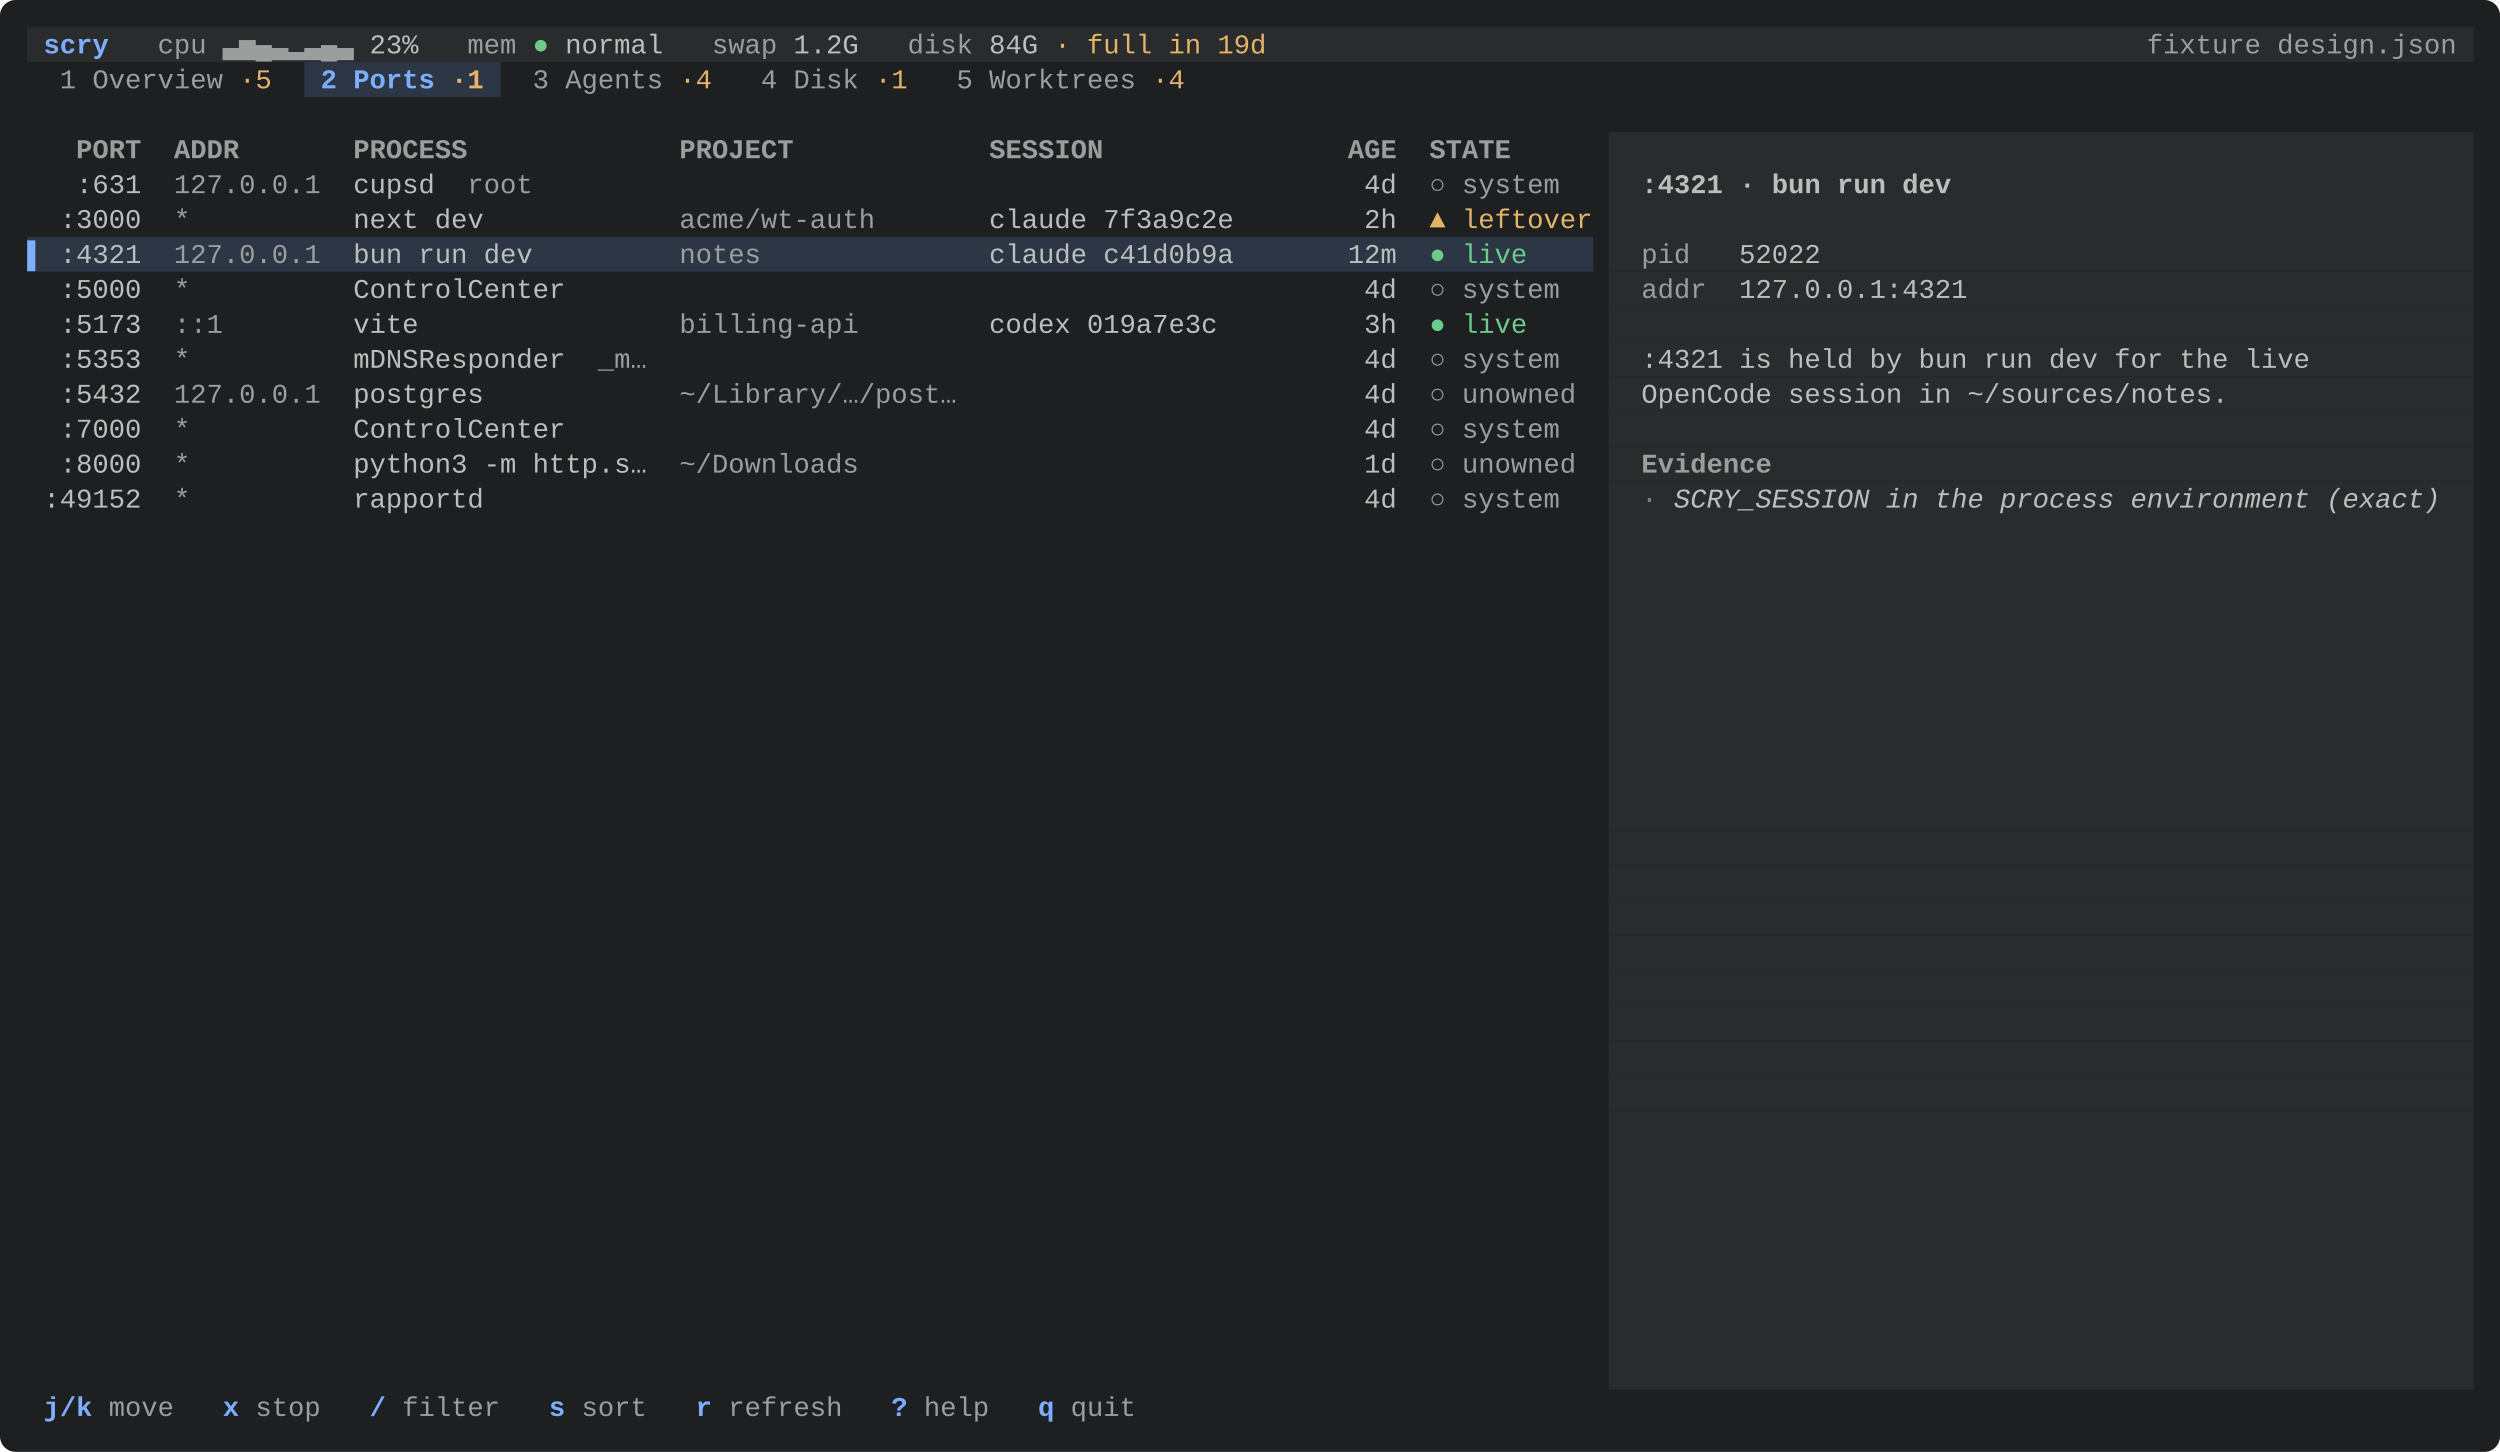
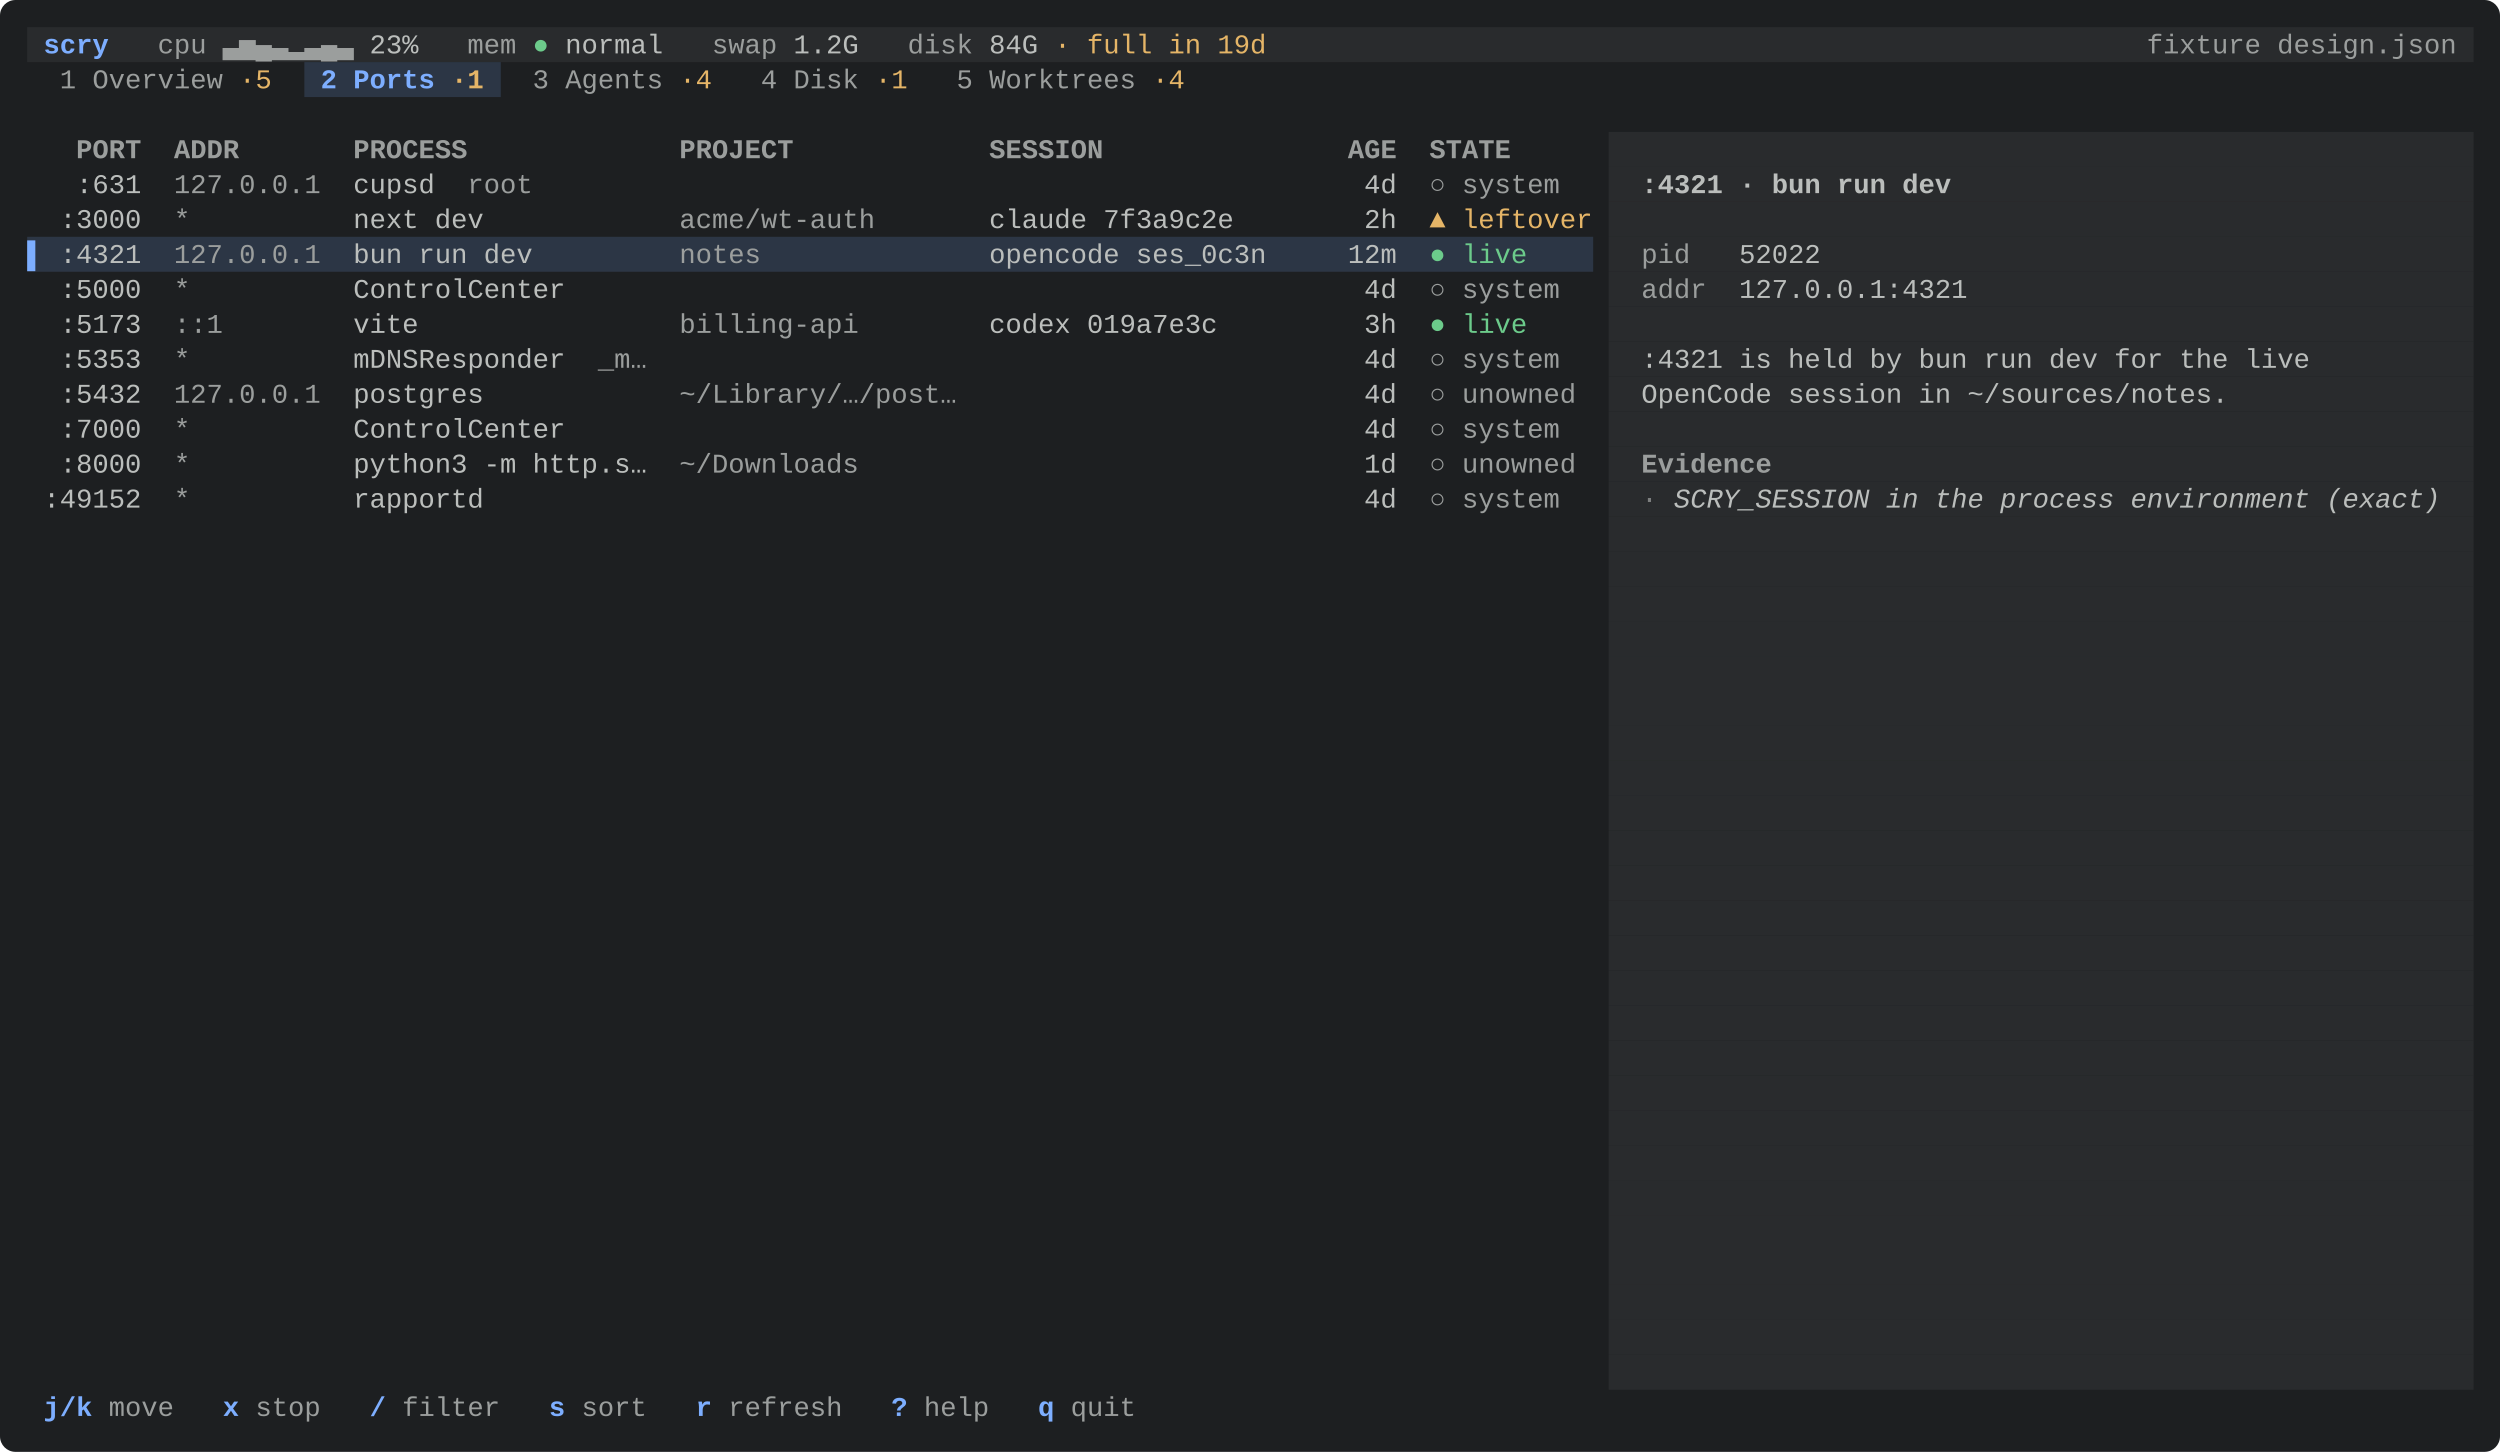
<svg xmlns="http://www.w3.org/2000/svg" width="1288" height="748" viewBox="0 0 1288 748">
  <style>text{font-family:ui-monospace,SFMono-Regular,"SF Mono",Menlo,Consolas,"Liberation Mono","DejaVu Sans Mono",monospace;font-size:14px;white-space:pre}</style>
  <rect width="1288" height="748" rx="8" fill="#1d1f21" />
  <g transform="translate(14 14)">
    <rect x="0.0" y="0" width="1260.4" height="18" fill="#292b2d" />
    <text x="8.4" y="13.5" fill="#7daeff" textLength="33.6" lengthAdjust="spacingAndGlyphs" xml:space="preserve" font-weight="700">scry</text>
    <text x="67.2" y="13.5" fill="#9b9e9d" textLength="100.8" lengthAdjust="spacingAndGlyphs" xml:space="preserve">cpu ▃▅▄▃▂▃▄▃</text>
    <text x="176.4" y="13.5" fill="#bbbebc" textLength="25.2" lengthAdjust="spacingAndGlyphs" xml:space="preserve">23%</text>
    <text x="226.8" y="13.5" fill="#9b9e9d" textLength="25.2" lengthAdjust="spacingAndGlyphs" xml:space="preserve">mem</text>
    <text x="260.4" y="13.5" fill="#6ccb8b" textLength="8.4" lengthAdjust="spacingAndGlyphs" xml:space="preserve">●</text>
    <text x="277.2" y="13.5" fill="#bbbebc" textLength="50.4" lengthAdjust="spacingAndGlyphs" xml:space="preserve">normal</text>
    <text x="352.8" y="13.5" fill="#9b9e9d" textLength="33.6" lengthAdjust="spacingAndGlyphs" xml:space="preserve">swap</text>
    <text x="394.8" y="13.5" fill="#bbbebc" textLength="33.6" lengthAdjust="spacingAndGlyphs" xml:space="preserve">1.2G</text>
    <text x="453.6" y="13.5" fill="#9b9e9d" textLength="33.6" lengthAdjust="spacingAndGlyphs" xml:space="preserve">disk</text>
    <text x="495.6" y="13.5" fill="#bbbebc" textLength="25.2" lengthAdjust="spacingAndGlyphs" xml:space="preserve">84G</text>
    <text x="529.2" y="13.5" fill="#e5b567" textLength="109.2" lengthAdjust="spacingAndGlyphs" xml:space="preserve">· full in 19d</text>
    <text x="1092.0" y="13.5" fill="#9b9e9d" textLength="159.6" lengthAdjust="spacingAndGlyphs" xml:space="preserve">fixture design.json</text>
    <rect x="142.8" y="18" width="101.2" height="18" fill="#2c3645" />
    <text x="16.8" y="31.5" fill="#9b9e9d" textLength="84.0" lengthAdjust="spacingAndGlyphs" xml:space="preserve">1 Overview</text>
    <text x="109.2" y="31.5" fill="#e5b567" textLength="16.8" lengthAdjust="spacingAndGlyphs" xml:space="preserve">·5</text>
    <text x="151.2" y="31.5" fill="#7daeff" textLength="58.8" lengthAdjust="spacingAndGlyphs" xml:space="preserve" font-weight="700">2 Ports</text>
    <text x="218.4" y="31.5" fill="#e5b567" textLength="16.8" lengthAdjust="spacingAndGlyphs" xml:space="preserve" font-weight="700">·1</text>
    <text x="260.4" y="31.5" fill="#9b9e9d" textLength="67.2" lengthAdjust="spacingAndGlyphs" xml:space="preserve">3 Agents</text>
    <text x="336.0" y="31.5" fill="#e5b567" textLength="16.8" lengthAdjust="spacingAndGlyphs" xml:space="preserve">·4</text>
    <text x="378.0" y="31.5" fill="#9b9e9d" textLength="50.4" lengthAdjust="spacingAndGlyphs" xml:space="preserve">4 Disk</text>
    <text x="436.8" y="31.5" fill="#e5b567" textLength="16.8" lengthAdjust="spacingAndGlyphs" xml:space="preserve">·1</text>
    <text x="478.8" y="31.5" fill="#9b9e9d" textLength="92.4" lengthAdjust="spacingAndGlyphs" xml:space="preserve">5 Worktrees</text>
    <text x="579.6" y="31.5" fill="#e5b567" textLength="16.8" lengthAdjust="spacingAndGlyphs" xml:space="preserve">·4</text>
    <rect x="814.8" y="54" width="445.6" height="18" fill="#292b2d" />
    <text x="25.2" y="67.5" fill="#9b9e9d" textLength="33.6" lengthAdjust="spacingAndGlyphs" xml:space="preserve" font-weight="700">PORT</text>
    <text x="75.6" y="67.5" fill="#9b9e9d" textLength="33.6" lengthAdjust="spacingAndGlyphs" xml:space="preserve" font-weight="700">ADDR</text>
    <text x="168.0" y="67.5" fill="#9b9e9d" textLength="58.8" lengthAdjust="spacingAndGlyphs" xml:space="preserve" font-weight="700">PROCESS</text>
    <text x="336.0" y="67.5" fill="#9b9e9d" textLength="58.8" lengthAdjust="spacingAndGlyphs" xml:space="preserve" font-weight="700">PROJECT</text>
    <text x="495.6" y="67.5" fill="#9b9e9d" textLength="58.8" lengthAdjust="spacingAndGlyphs" xml:space="preserve" font-weight="700">SESSION</text>
    <text x="680.4" y="67.5" fill="#9b9e9d" textLength="25.2" lengthAdjust="spacingAndGlyphs" xml:space="preserve" font-weight="700">AGE</text>
    <text x="722.4" y="67.5" fill="#9b9e9d" textLength="42.0" lengthAdjust="spacingAndGlyphs" xml:space="preserve" font-weight="700">STATE</text>
    <rect x="814.8" y="72" width="445.6" height="18" fill="#292b2d" />
    <text x="25.2" y="85.5" fill="#bbbebc" textLength="33.6" lengthAdjust="spacingAndGlyphs" xml:space="preserve">:631</text>
    <text x="75.6" y="85.5" fill="#9b9e9d" textLength="75.6" lengthAdjust="spacingAndGlyphs" xml:space="preserve">127.0.0.1</text>
    <text x="168.0" y="85.5" fill="#bbbebc" textLength="42.0" lengthAdjust="spacingAndGlyphs" xml:space="preserve">cupsd</text>
    <text x="226.8" y="85.5" fill="#9b9e9d" textLength="33.6" lengthAdjust="spacingAndGlyphs" xml:space="preserve">root</text>
    <text x="688.8" y="85.5" fill="#bbbebc" textLength="16.8" lengthAdjust="spacingAndGlyphs" xml:space="preserve">4d</text>
    <text x="722.4" y="85.5" fill="#9b9e9d" textLength="67.2" lengthAdjust="spacingAndGlyphs" xml:space="preserve">○ system</text>
    <text x="831.6" y="85.5" fill="#bbbebc" textLength="159.6" lengthAdjust="spacingAndGlyphs" xml:space="preserve" font-weight="700">:4321 · bun run dev</text>
    <rect x="814.8" y="90" width="445.6" height="18" fill="#292b2d" />
    <text x="16.8" y="103.5" fill="#bbbebc" textLength="42.0" lengthAdjust="spacingAndGlyphs" xml:space="preserve">:3000</text>
    <text x="75.6" y="103.5" fill="#9b9e9d" textLength="8.4" lengthAdjust="spacingAndGlyphs" xml:space="preserve">*</text>
    <text x="168.0" y="103.5" fill="#bbbebc" textLength="67.2" lengthAdjust="spacingAndGlyphs" xml:space="preserve">next dev</text>
    <text x="336.0" y="103.5" fill="#9b9e9d" textLength="100.8" lengthAdjust="spacingAndGlyphs" xml:space="preserve">acme/wt-auth</text>
    <text x="495.6" y="103.5" fill="#bbbebc" textLength="126.0" lengthAdjust="spacingAndGlyphs" xml:space="preserve">claude 7f3a9c2e</text>
    <text x="688.8" y="103.5" fill="#bbbebc" textLength="16.8" lengthAdjust="spacingAndGlyphs" xml:space="preserve">2h</text>
    <text x="722.4" y="103.5" fill="#e5b567" textLength="84.0" lengthAdjust="spacingAndGlyphs" xml:space="preserve">▲ leftover</text>
    <rect x="0.0" y="108" width="806.8" height="18" fill="#2c3645" />
    <rect x="814.8" y="108" width="445.6" height="18" fill="#292b2d" />
    <text x="0.0" y="121.5" fill="#7daeff" textLength="8.4" lengthAdjust="spacingAndGlyphs" xml:space="preserve">▌</text>
    <text x="16.8" y="121.5" fill="#bbbebc" textLength="42.0" lengthAdjust="spacingAndGlyphs" xml:space="preserve">:4321</text>
    <text x="75.6" y="121.5" fill="#9b9e9d" textLength="75.6" lengthAdjust="spacingAndGlyphs" xml:space="preserve">127.0.0.1</text>
    <text x="168.0" y="121.5" fill="#bbbebc" textLength="92.4" lengthAdjust="spacingAndGlyphs" xml:space="preserve">bun run dev</text>
    <text x="336.0" y="121.5" fill="#9b9e9d" textLength="42.0" lengthAdjust="spacingAndGlyphs" xml:space="preserve">notes</text>
-     <text x="495.6" y="121.5" fill="#bbbebc" textLength="126.0" lengthAdjust="spacingAndGlyphs" xml:space="preserve">claude c41d0b9a</text>
+     <text x="495.6" y="121.5" fill="#bbbebc" textLength="142.8" lengthAdjust="spacingAndGlyphs" xml:space="preserve">opencode ses_0c3n</text>
    <text x="680.4" y="121.5" fill="#bbbebc" textLength="25.2" lengthAdjust="spacingAndGlyphs" xml:space="preserve">12m</text>
    <text x="722.4" y="121.5" fill="#6ccb8b" textLength="50.4" lengthAdjust="spacingAndGlyphs" xml:space="preserve">● live</text>
    <text x="831.6" y="121.5" fill="#9b9e9d" textLength="25.2" lengthAdjust="spacingAndGlyphs" xml:space="preserve">pid</text>
    <text x="882.0" y="121.5" fill="#bbbebc" textLength="42.0" lengthAdjust="spacingAndGlyphs" xml:space="preserve">52022</text>
    <rect x="814.8" y="126" width="445.6" height="18" fill="#292b2d" />
    <text x="16.8" y="139.5" fill="#bbbebc" textLength="42.0" lengthAdjust="spacingAndGlyphs" xml:space="preserve">:5000</text>
    <text x="75.6" y="139.5" fill="#9b9e9d" textLength="8.4" lengthAdjust="spacingAndGlyphs" xml:space="preserve">*</text>
    <text x="168.0" y="139.5" fill="#bbbebc" textLength="109.2" lengthAdjust="spacingAndGlyphs" xml:space="preserve">ControlCenter</text>
    <text x="688.8" y="139.5" fill="#bbbebc" textLength="16.8" lengthAdjust="spacingAndGlyphs" xml:space="preserve">4d</text>
    <text x="722.4" y="139.5" fill="#9b9e9d" textLength="67.2" lengthAdjust="spacingAndGlyphs" xml:space="preserve">○ system</text>
    <text x="831.6" y="139.5" fill="#9b9e9d" textLength="33.6" lengthAdjust="spacingAndGlyphs" xml:space="preserve">addr</text>
    <text x="882.0" y="139.5" fill="#bbbebc" textLength="117.6" lengthAdjust="spacingAndGlyphs" xml:space="preserve">127.0.0.1:4321</text>
    <rect x="814.8" y="144" width="445.6" height="18" fill="#292b2d" />
    <text x="16.8" y="157.5" fill="#bbbebc" textLength="42.0" lengthAdjust="spacingAndGlyphs" xml:space="preserve">:5173</text>
    <text x="75.6" y="157.5" fill="#9b9e9d" textLength="25.2" lengthAdjust="spacingAndGlyphs" xml:space="preserve">::1</text>
    <text x="168.0" y="157.5" fill="#bbbebc" textLength="33.6" lengthAdjust="spacingAndGlyphs" xml:space="preserve">vite</text>
    <text x="336.0" y="157.5" fill="#9b9e9d" textLength="92.4" lengthAdjust="spacingAndGlyphs" xml:space="preserve">billing-api</text>
    <text x="495.6" y="157.5" fill="#bbbebc" textLength="117.6" lengthAdjust="spacingAndGlyphs" xml:space="preserve">codex 019a7e3c</text>
    <text x="688.8" y="157.5" fill="#bbbebc" textLength="16.8" lengthAdjust="spacingAndGlyphs" xml:space="preserve">3h</text>
    <text x="722.4" y="157.5" fill="#6ccb8b" textLength="50.4" lengthAdjust="spacingAndGlyphs" xml:space="preserve">● live</text>
    <rect x="814.8" y="162" width="445.6" height="18" fill="#292b2d" />
    <text x="16.8" y="175.5" fill="#bbbebc" textLength="42.0" lengthAdjust="spacingAndGlyphs" xml:space="preserve">:5353</text>
    <text x="75.6" y="175.5" fill="#9b9e9d" textLength="8.4" lengthAdjust="spacingAndGlyphs" xml:space="preserve">*</text>
    <text x="168.0" y="175.5" fill="#bbbebc" textLength="109.2" lengthAdjust="spacingAndGlyphs" xml:space="preserve">mDNSResponder</text>
    <text x="294.0" y="175.5" fill="#9b9e9d" textLength="25.2" lengthAdjust="spacingAndGlyphs" xml:space="preserve">_m…</text>
    <text x="688.8" y="175.5" fill="#bbbebc" textLength="16.8" lengthAdjust="spacingAndGlyphs" xml:space="preserve">4d</text>
    <text x="722.4" y="175.5" fill="#9b9e9d" textLength="67.2" lengthAdjust="spacingAndGlyphs" xml:space="preserve">○ system</text>
    <text x="831.6" y="175.5" fill="#bbbebc" textLength="344.4" lengthAdjust="spacingAndGlyphs" xml:space="preserve">:4321 is held by bun run dev for the live</text>
    <rect x="814.8" y="180" width="445.6" height="18" fill="#292b2d" />
    <text x="16.8" y="193.5" fill="#bbbebc" textLength="42.0" lengthAdjust="spacingAndGlyphs" xml:space="preserve">:5432</text>
    <text x="75.6" y="193.5" fill="#9b9e9d" textLength="75.6" lengthAdjust="spacingAndGlyphs" xml:space="preserve">127.0.0.1</text>
    <text x="168.0" y="193.5" fill="#bbbebc" textLength="67.2" lengthAdjust="spacingAndGlyphs" xml:space="preserve">postgres</text>
    <text x="336.0" y="193.5" fill="#9b9e9d" textLength="142.8" lengthAdjust="spacingAndGlyphs" xml:space="preserve">~/Library/…/post…</text>
    <text x="688.8" y="193.5" fill="#bbbebc" textLength="16.8" lengthAdjust="spacingAndGlyphs" xml:space="preserve">4d</text>
    <text x="722.4" y="193.5" fill="#9b9e9d" textLength="75.6" lengthAdjust="spacingAndGlyphs" xml:space="preserve">○ unowned</text>
    <text x="831.6" y="193.5" fill="#bbbebc" textLength="302.4" lengthAdjust="spacingAndGlyphs" xml:space="preserve">OpenCode session in ~/sources/notes.</text>
    <rect x="814.8" y="198" width="445.6" height="18" fill="#292b2d" />
    <text x="16.8" y="211.5" fill="#bbbebc" textLength="42.0" lengthAdjust="spacingAndGlyphs" xml:space="preserve">:7000</text>
    <text x="75.6" y="211.5" fill="#9b9e9d" textLength="8.4" lengthAdjust="spacingAndGlyphs" xml:space="preserve">*</text>
    <text x="168.0" y="211.5" fill="#bbbebc" textLength="109.2" lengthAdjust="spacingAndGlyphs" xml:space="preserve">ControlCenter</text>
    <text x="688.8" y="211.5" fill="#bbbebc" textLength="16.8" lengthAdjust="spacingAndGlyphs" xml:space="preserve">4d</text>
    <text x="722.4" y="211.5" fill="#9b9e9d" textLength="67.2" lengthAdjust="spacingAndGlyphs" xml:space="preserve">○ system</text>
    <rect x="814.8" y="216" width="445.6" height="18" fill="#292b2d" />
    <text x="16.8" y="229.5" fill="#bbbebc" textLength="42.0" lengthAdjust="spacingAndGlyphs" xml:space="preserve">:8000</text>
    <text x="75.6" y="229.5" fill="#9b9e9d" textLength="8.4" lengthAdjust="spacingAndGlyphs" xml:space="preserve">*</text>
    <text x="168.0" y="229.5" fill="#bbbebc" textLength="151.2" lengthAdjust="spacingAndGlyphs" xml:space="preserve">python3 -m http.s…</text>
    <text x="336.0" y="229.5" fill="#9b9e9d" textLength="92.4" lengthAdjust="spacingAndGlyphs" xml:space="preserve">~/Downloads</text>
    <text x="688.8" y="229.5" fill="#bbbebc" textLength="16.8" lengthAdjust="spacingAndGlyphs" xml:space="preserve">1d</text>
    <text x="722.4" y="229.5" fill="#9b9e9d" textLength="75.6" lengthAdjust="spacingAndGlyphs" xml:space="preserve">○ unowned</text>
    <text x="831.6" y="229.5" fill="#9b9e9d" textLength="67.2" lengthAdjust="spacingAndGlyphs" xml:space="preserve" font-weight="700">Evidence</text>
    <rect x="814.8" y="234" width="445.6" height="18" fill="#292b2d" />
    <text x="8.4" y="247.5" fill="#bbbebc" textLength="50.4" lengthAdjust="spacingAndGlyphs" xml:space="preserve">:49152</text>
    <text x="75.6" y="247.5" fill="#9b9e9d" textLength="8.4" lengthAdjust="spacingAndGlyphs" xml:space="preserve">*</text>
    <text x="168.0" y="247.5" fill="#bbbebc" textLength="67.2" lengthAdjust="spacingAndGlyphs" xml:space="preserve">rapportd</text>
    <text x="688.8" y="247.5" fill="#bbbebc" textLength="16.8" lengthAdjust="spacingAndGlyphs" xml:space="preserve">4d</text>
    <text x="722.4" y="247.5" fill="#9b9e9d" textLength="67.2" lengthAdjust="spacingAndGlyphs" xml:space="preserve">○ system</text>
    <text x="831.6" y="247.5" fill="#7d7f7f" textLength="8.4" lengthAdjust="spacingAndGlyphs" xml:space="preserve">·</text>
    <text x="848.4" y="247.5" fill="#bbbebc" textLength="394.8" lengthAdjust="spacingAndGlyphs" xml:space="preserve" font-style="italic">SCRY_SESSION in the process environment (exact)</text>
    <rect x="814.8" y="252" width="445.6" height="18" fill="#292b2d" />
    <rect x="814.8" y="270" width="445.6" height="18" fill="#292b2d" />
    <rect x="814.8" y="288" width="445.6" height="18" fill="#292b2d" />
    <rect x="814.8" y="306" width="445.6" height="18" fill="#292b2d" />
    <rect x="814.8" y="324" width="445.6" height="18" fill="#292b2d" />
    <rect x="814.8" y="342" width="445.6" height="18" fill="#292b2d" />
    <rect x="814.8" y="360" width="445.6" height="18" fill="#292b2d" />
    <rect x="814.8" y="378" width="445.6" height="18" fill="#292b2d" />
    <rect x="814.8" y="396" width="445.6" height="18" fill="#292b2d" />
    <rect x="814.8" y="414" width="445.6" height="18" fill="#292b2d" />
    <rect x="814.8" y="432" width="445.6" height="18" fill="#292b2d" />
    <rect x="814.8" y="450" width="445.6" height="18" fill="#292b2d" />
    <rect x="814.8" y="468" width="445.6" height="18" fill="#292b2d" />
    <rect x="814.8" y="486" width="445.6" height="18" fill="#292b2d" />
    <rect x="814.8" y="504" width="445.6" height="18" fill="#292b2d" />
    <rect x="814.8" y="522" width="445.6" height="18" fill="#292b2d" />
    <rect x="814.8" y="540" width="445.6" height="18" fill="#292b2d" />
    <rect x="814.8" y="558" width="445.6" height="18" fill="#292b2d" />
    <rect x="814.8" y="576" width="445.6" height="18" fill="#292b2d" />
    <rect x="814.8" y="594" width="445.6" height="18" fill="#292b2d" />
    <rect x="814.8" y="612" width="445.6" height="18" fill="#292b2d" />
    <rect x="814.8" y="630" width="445.6" height="18" fill="#292b2d" />
    <rect x="814.8" y="648" width="445.6" height="18" fill="#292b2d" />
    <rect x="814.8" y="666" width="445.6" height="18" fill="#292b2d" />
    <rect x="814.8" y="684" width="445.6" height="18" fill="#292b2d" />
    <text x="8.4" y="715.5" fill="#7daeff" textLength="25.2" lengthAdjust="spacingAndGlyphs" xml:space="preserve" font-weight="700">j/k</text>
    <text x="42.0" y="715.5" fill="#9b9e9d" textLength="33.6" lengthAdjust="spacingAndGlyphs" xml:space="preserve">move</text>
    <text x="100.8" y="715.5" fill="#7daeff" textLength="8.4" lengthAdjust="spacingAndGlyphs" xml:space="preserve" font-weight="700">x</text>
    <text x="117.6" y="715.5" fill="#9b9e9d" textLength="33.6" lengthAdjust="spacingAndGlyphs" xml:space="preserve">stop</text>
    <text x="176.4" y="715.5" fill="#7daeff" textLength="8.4" lengthAdjust="spacingAndGlyphs" xml:space="preserve" font-weight="700">/</text>
    <text x="193.2" y="715.5" fill="#9b9e9d" textLength="50.4" lengthAdjust="spacingAndGlyphs" xml:space="preserve">filter</text>
    <text x="268.8" y="715.5" fill="#7daeff" textLength="8.4" lengthAdjust="spacingAndGlyphs" xml:space="preserve" font-weight="700">s</text>
    <text x="285.6" y="715.5" fill="#9b9e9d" textLength="33.6" lengthAdjust="spacingAndGlyphs" xml:space="preserve">sort</text>
    <text x="344.4" y="715.5" fill="#7daeff" textLength="8.4" lengthAdjust="spacingAndGlyphs" xml:space="preserve" font-weight="700">r</text>
    <text x="361.2" y="715.5" fill="#9b9e9d" textLength="58.8" lengthAdjust="spacingAndGlyphs" xml:space="preserve">refresh</text>
    <text x="445.2" y="715.5" fill="#7daeff" textLength="8.4" lengthAdjust="spacingAndGlyphs" xml:space="preserve" font-weight="700">?</text>
    <text x="462.0" y="715.5" fill="#9b9e9d" textLength="33.6" lengthAdjust="spacingAndGlyphs" xml:space="preserve">help</text>
    <text x="520.8" y="715.5" fill="#7daeff" textLength="8.4" lengthAdjust="spacingAndGlyphs" xml:space="preserve" font-weight="700">q</text>
    <text x="537.6" y="715.5" fill="#9b9e9d" textLength="33.6" lengthAdjust="spacingAndGlyphs" xml:space="preserve">quit</text>
  </g>
</svg>
